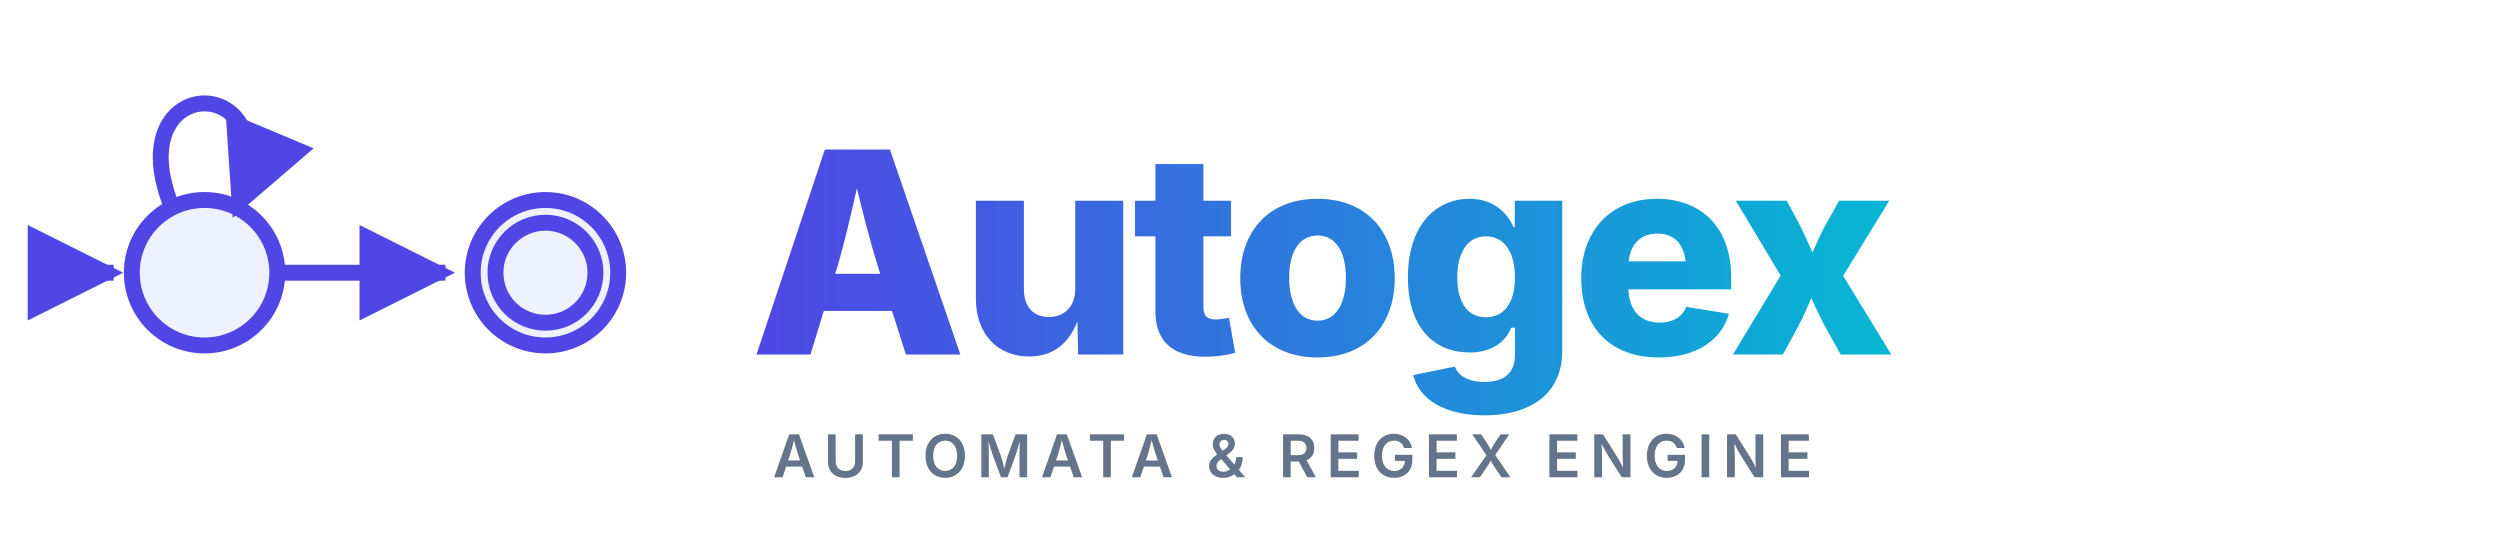
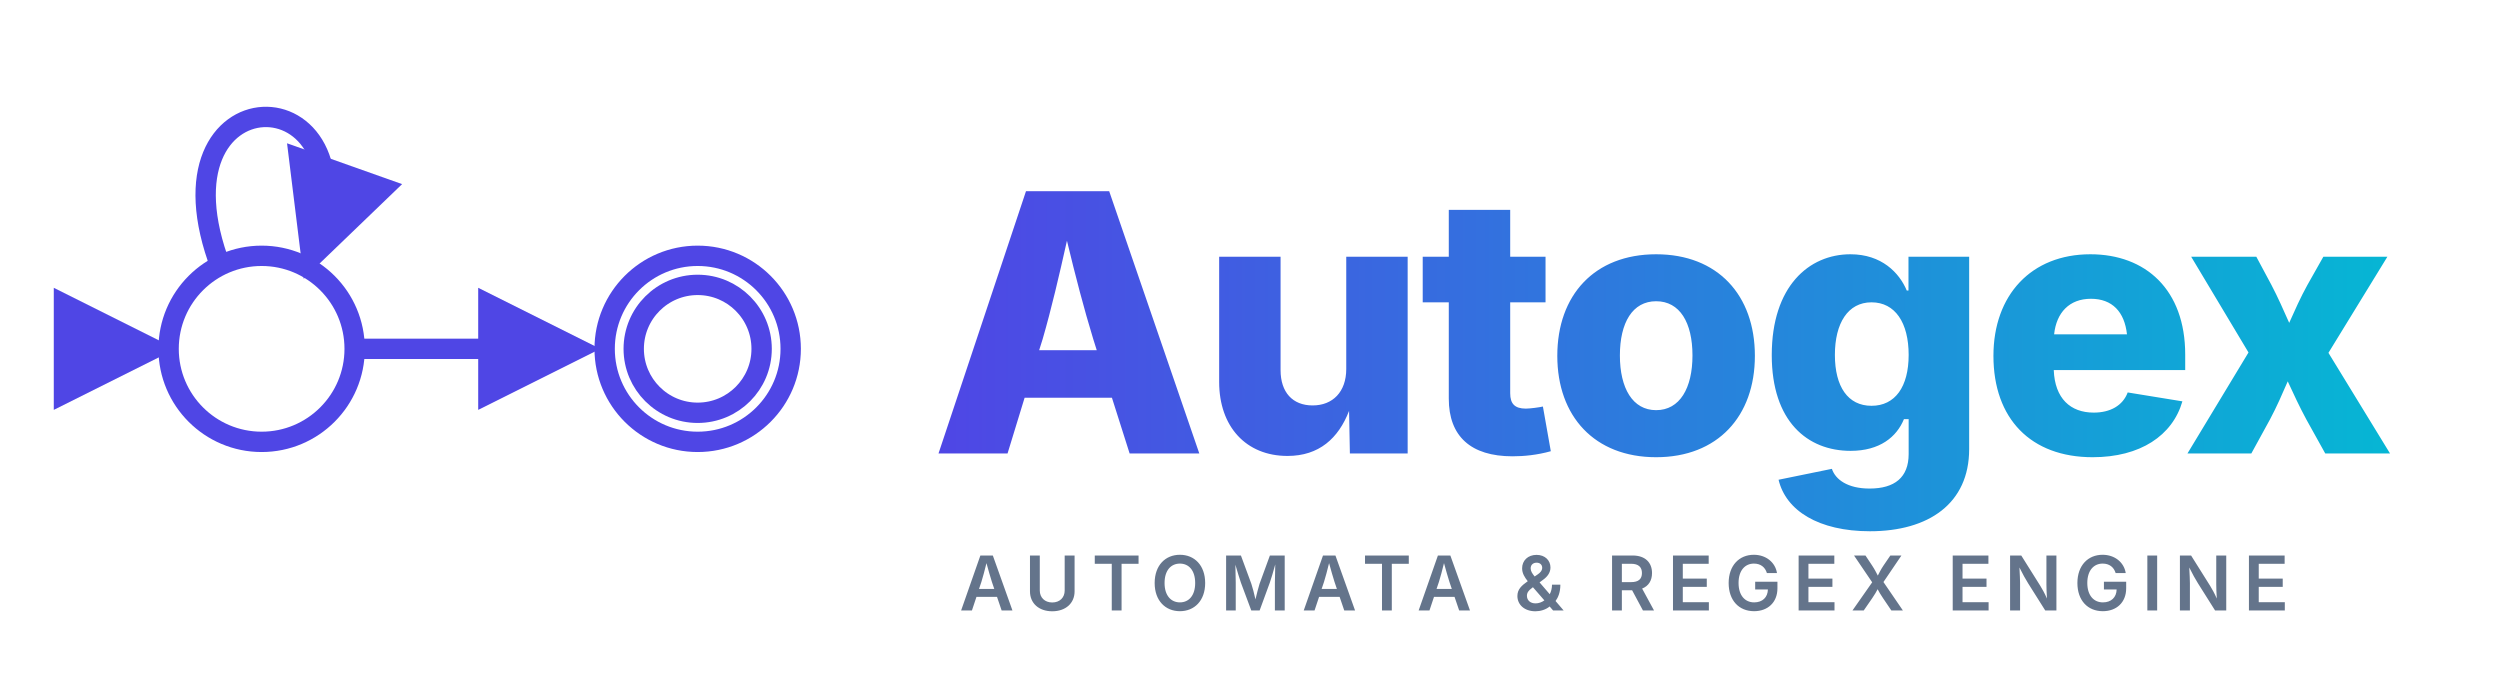
- <svg xmlns="http://www.w3.org/2000/svg" viewBox="0 0 550 120" width="100%" height="100%">
+ <svg xmlns="http://www.w3.org/2000/svg" viewBox="0 0 430 120">
  <defs>
-     <marker id="arrow" viewBox="0 0 10 10" refX="9" refY="5" markerWidth="6" markerHeight="6" orient="auto-start-reverse">
+     <marker id="arrow" viewBox="0 0 10 10" refX="7.5" refY="5" markerWidth="6" markerHeight="6" orient="auto-start-reverse">
      <path d="M 0 0 L 10 5 L 0 10 z" fill="#4F46E5" />
    </marker>
    <linearGradient id="textGrad" x1="0%" y1="0%" x2="100%" y2="0%">
      <stop offset="0%" stop-color="#4F46E5" />
      <stop offset="100%" stop-color="#06B6D4" />
    </linearGradient>
  </defs>
  <g stroke="#4F46E5" stroke-width="3.5" fill="none">
    <path d="M 10 60 L 25 60" marker-end="url(#arrow)" />
-     <circle cx="45" cy="60" r="16" fill="#EEF2FF" />
-     <path d="M 38 46 C 25 15, 65 15, 52 46" marker-end="url(#arrow)" />
+     <circle cx="45" cy="60" r="16" />
+     <path d="M 38 46 C 25 12, 65 12, 54 43" marker-end="url(#arrow)" />
    <path d="M 61 60 L 98 60" marker-end="url(#arrow)" />
-     <circle cx="120" cy="60" r="16" fill="#EEF2FF" />
+     <circle cx="120" cy="60" r="16" />
    <circle cx="120" cy="60" r="11" />
  </g>
-   <text x="165" y="78" font-family="'Inter', -apple-system, BlinkMacSystemFont, 'Segoe UI', Roboto, sans-serif" font-size="62" font-weight="800" fill="url(#textGrad)" letter-spacing="-1.5">Autogex</text>
-   <text x="170" y="105" font-family="'Inter', -apple-system, BlinkMacSystemFont, sans-serif" font-size="13" font-weight="600" fill="#64748B" letter-spacing="2">AUTOMATA &amp; REGEX ENGINE</text>
+   <text x="160" y="78" font-family="'Inter', -apple-system, BlinkMacSystemFont, 'Segoe UI', Roboto, sans-serif" font-size="62" font-weight="800" fill="url(#textGrad)" letter-spacing="-1.5">Autogex</text>
+   <text x="165" y="105" font-family="'Inter', -apple-system, BlinkMacSystemFont, sans-serif" font-size="13" font-weight="600" fill="#64748B" letter-spacing="2">AUTOMATA &amp; REGEX ENGINE</text>
</svg>
